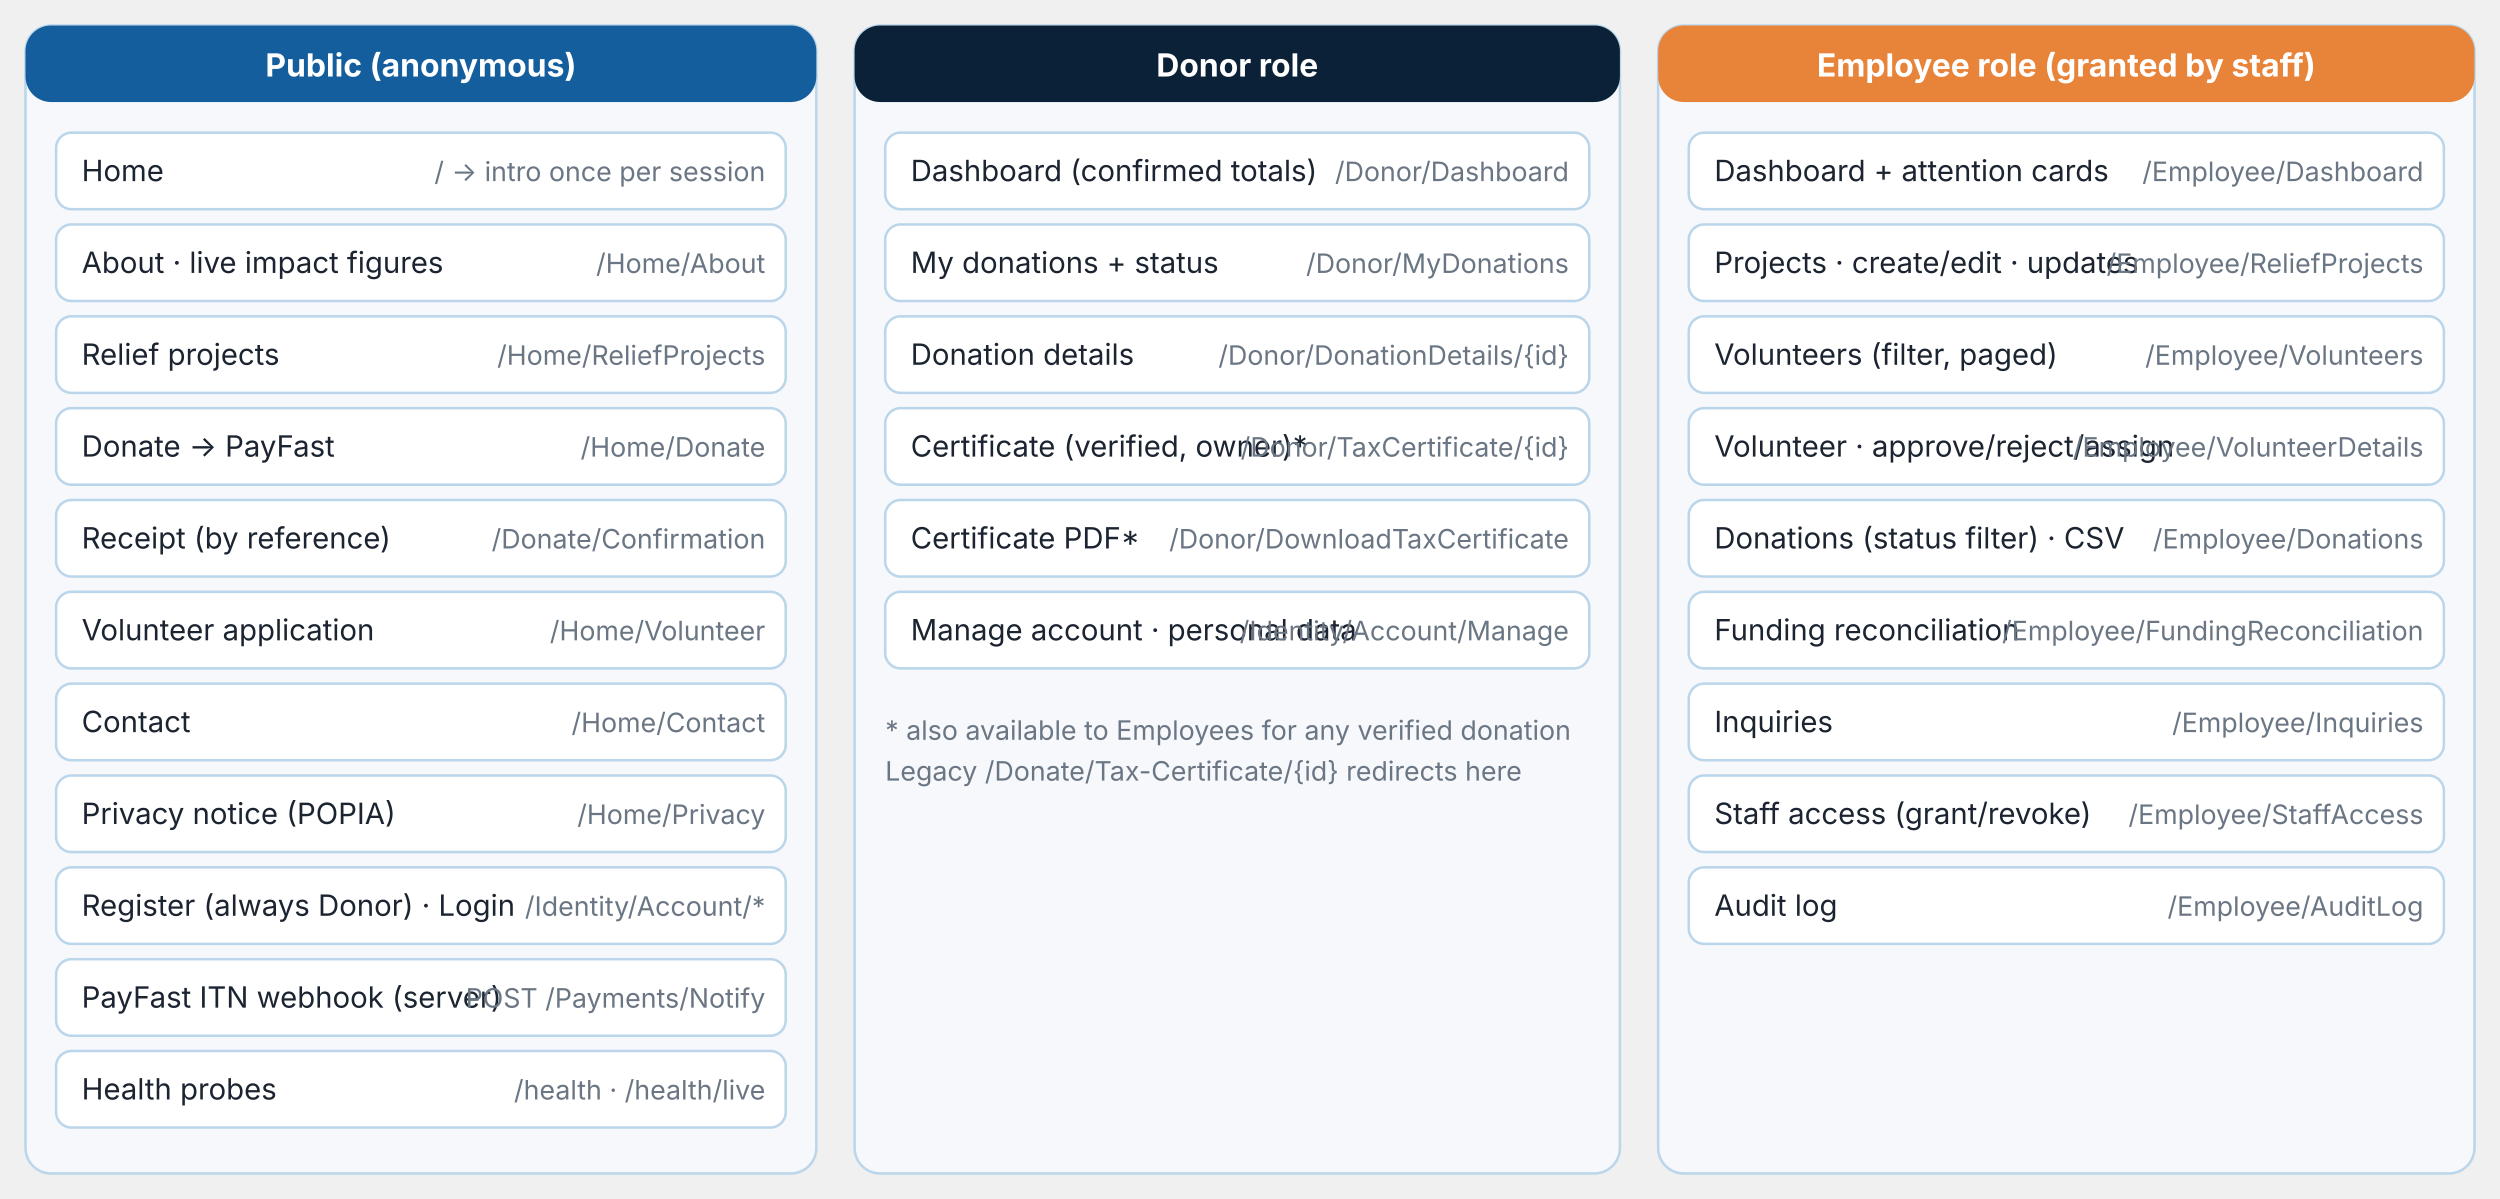
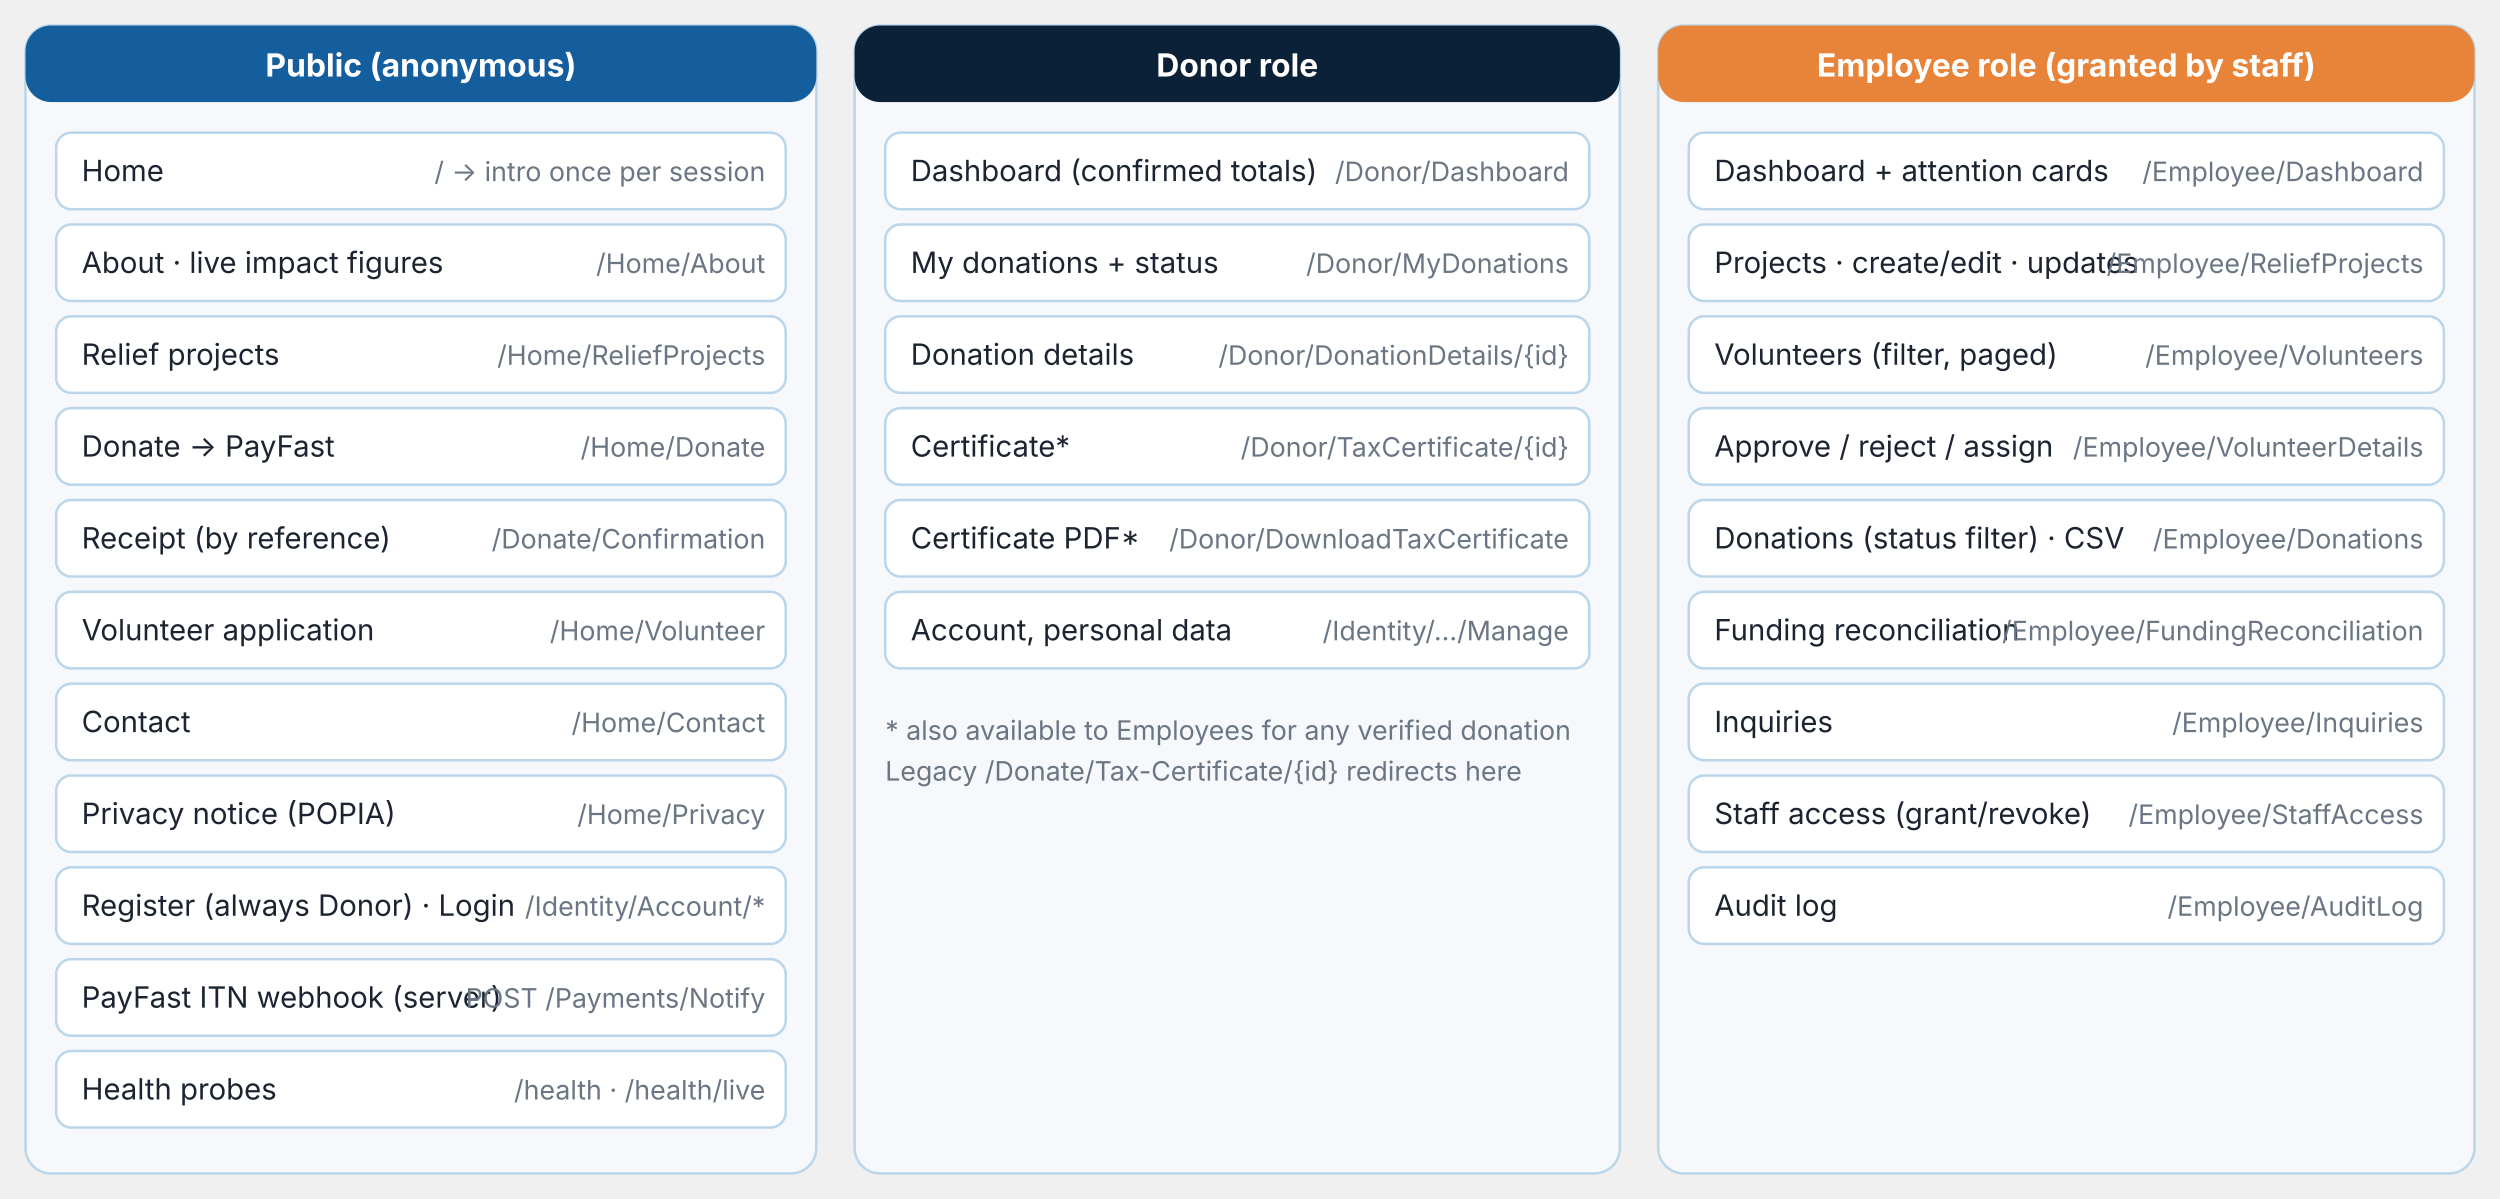
<svg xmlns="http://www.w3.org/2000/svg" viewBox="0 0 980 470" font-family="Segoe UI, Inter, Arial, sans-serif" font-size="11.5">
  <defs>
    <style>
      .col{fill:#F6F8FB;stroke:#BBD6EA}
      .h{fill:#155E9E}.hd{fill:#0A2138}.ha{fill:#E8833A}
      .w{fill:#fff;font-weight:700;font-size:12.5px}
      .p{fill:#fff;stroke:#BBD6EA}
      .t{fill:#1B2430}.r{fill:#6B7684;font-size:10.5px}
    </style>
  </defs>
  <rect x="10" y="10" width="310" height="450" rx="10" class="col" />
  <rect x="10" y="10" width="310" height="30" rx="10" class="h" />
  <text x="165" y="30" text-anchor="middle" class="w">Public (anonymous)</text>
  <g>
    <rect x="22" y="52" width="286" height="30" rx="6" class="p" />
    <text x="32" y="71" class="t">Home</text>
    <text x="300" y="71" text-anchor="end" class="r">/  → intro once per session</text>
    <rect x="22" y="88" width="286" height="30" rx="6" class="p" />
    <text x="32" y="107" class="t">About · live impact figures</text>
    <text x="300" y="107" text-anchor="end" class="r">/Home/About</text>
    <rect x="22" y="124" width="286" height="30" rx="6" class="p" />
    <text x="32" y="143" class="t">Relief projects</text>
    <text x="300" y="143" text-anchor="end" class="r">/Home/ReliefProjects</text>
    <rect x="22" y="160" width="286" height="30" rx="6" class="p" />
    <text x="32" y="179" class="t">Donate → PayFast</text>
    <text x="300" y="179" text-anchor="end" class="r">/Home/Donate</text>
    <rect x="22" y="196" width="286" height="30" rx="6" class="p" />
    <text x="32" y="215" class="t">Receipt (by reference)</text>
    <text x="300" y="215" text-anchor="end" class="r">/Donate/Confirmation</text>
    <rect x="22" y="232" width="286" height="30" rx="6" class="p" />
    <text x="32" y="251" class="t">Volunteer application</text>
    <text x="300" y="251" text-anchor="end" class="r">/Home/Volunteer</text>
    <rect x="22" y="268" width="286" height="30" rx="6" class="p" />
    <text x="32" y="287" class="t">Contact</text>
    <text x="300" y="287" text-anchor="end" class="r">/Home/Contact</text>
    <rect x="22" y="304" width="286" height="30" rx="6" class="p" />
    <text x="32" y="323" class="t">Privacy notice (POPIA)</text>
    <text x="300" y="323" text-anchor="end" class="r">/Home/Privacy</text>
    <rect x="22" y="340" width="286" height="30" rx="6" class="p" />
    <text x="32" y="359" class="t">Register (always Donor) · Login</text>
    <text x="300" y="359" text-anchor="end" class="r">/Identity/Account/*</text>
    <rect x="22" y="376" width="286" height="30" rx="6" class="p" />
    <text x="32" y="395" class="t">PayFast ITN webhook (server)</text>
    <text x="300" y="395" text-anchor="end" class="r">POST /Payments/Notify</text>
    <rect x="22" y="412" width="286" height="30" rx="6" class="p" />
    <text x="32" y="431" class="t">Health probes</text>
    <text x="300" y="431" text-anchor="end" class="r">/health · /health/live</text>
  </g>
  <rect x="335" y="10" width="300" height="450" rx="10" class="col" />
  <rect x="335" y="10" width="300" height="30" rx="10" class="hd" />
  <text x="485" y="30" text-anchor="middle" class="w">Donor role</text>
  <rect x="347" y="52" width="276" height="30" rx="6" class="p" />
  <text x="357" y="71" class="t">Dashboard (confirmed totals)</text>
  <text x="615" y="71" text-anchor="end" class="r">/Donor/Dashboard</text>
  <rect x="347" y="88" width="276" height="30" rx="6" class="p" />
  <text x="357" y="107" class="t">My donations + status</text>
  <text x="615" y="107" text-anchor="end" class="r">/Donor/MyDonations</text>
  <rect x="347" y="124" width="276" height="30" rx="6" class="p" />
  <text x="357" y="143" class="t">Donation details</text>
  <text x="615" y="143" text-anchor="end" class="r">/Donor/DonationDetails/{id}</text>
  <rect x="347" y="160" width="276" height="30" rx="6" class="p" />
-   <text x="357" y="179" class="t">Certificate (verified, owner)*</text>
+   <text x="357" y="179" class="t">Certificate*</text>
  <text x="615" y="179" text-anchor="end" class="r">/Donor/TaxCertificate/{id}</text>
  <rect x="347" y="196" width="276" height="30" rx="6" class="p" />
  <text x="357" y="215" class="t">Certificate PDF*</text>
  <text x="615" y="215" text-anchor="end" class="r">/Donor/DownloadTaxCertificate</text>
  <rect x="347" y="232" width="276" height="30" rx="6" class="p" />
-   <text x="357" y="251" class="t">Manage account · personal data</text>
-   <text x="615" y="251" text-anchor="end" class="r">/Identity/Account/Manage</text>
+   <text x="357" y="251" class="t">Account, personal data</text>
+   <text x="615" y="251" text-anchor="end" class="r">/Identity/…/Manage</text>
  <text x="347" y="290" class="r">* also available to Employees for any verified donation</text>
  <text x="347" y="306" class="r">Legacy /Donate/Tax-Certificate/{id} redirects here</text>
  <rect x="650" y="10" width="320" height="450" rx="10" class="col" />
  <rect x="650" y="10" width="320" height="30" rx="10" class="ha" />
  <text x="810" y="30" text-anchor="middle" class="w">Employee role (granted by staff)</text>
  <rect x="662" y="52" width="296" height="30" rx="6" class="p" />
  <text x="672" y="71" class="t">Dashboard + attention cards</text>
  <text x="950" y="71" text-anchor="end" class="r">/Employee/Dashboard</text>
  <rect x="662" y="88" width="296" height="30" rx="6" class="p" />
  <text x="672" y="107" class="t">Projects · create/edit · updates</text>
  <text x="950" y="107" text-anchor="end" class="r">/Employee/ReliefProjects</text>
  <rect x="662" y="124" width="296" height="30" rx="6" class="p" />
  <text x="672" y="143" class="t">Volunteers (filter, paged)</text>
  <text x="950" y="143" text-anchor="end" class="r">/Employee/Volunteers</text>
  <rect x="662" y="160" width="296" height="30" rx="6" class="p" />
-   <text x="672" y="179" class="t">Volunteer · approve/reject/assign</text>
+   <text x="672" y="179" class="t">Approve / reject / assign</text>
  <text x="950" y="179" text-anchor="end" class="r">/Employee/VolunteerDetails</text>
  <rect x="662" y="196" width="296" height="30" rx="6" class="p" />
  <text x="672" y="215" class="t">Donations (status filter) · CSV</text>
  <text x="950" y="215" text-anchor="end" class="r">/Employee/Donations</text>
  <rect x="662" y="232" width="296" height="30" rx="6" class="p" />
  <text x="672" y="251" class="t">Funding reconciliation</text>
  <text x="950" y="251" text-anchor="end" class="r">/Employee/FundingReconciliation</text>
  <rect x="662" y="268" width="296" height="30" rx="6" class="p" />
  <text x="672" y="287" class="t">Inquiries</text>
  <text x="950" y="287" text-anchor="end" class="r">/Employee/Inquiries</text>
  <rect x="662" y="304" width="296" height="30" rx="6" class="p" />
  <text x="672" y="323" class="t">Staff access (grant/revoke)</text>
  <text x="950" y="323" text-anchor="end" class="r">/Employee/StaffAccess</text>
  <rect x="662" y="340" width="296" height="30" rx="6" class="p" />
  <text x="672" y="359" class="t">Audit log</text>
  <text x="950" y="359" text-anchor="end" class="r">/Employee/AuditLog</text>
</svg>
